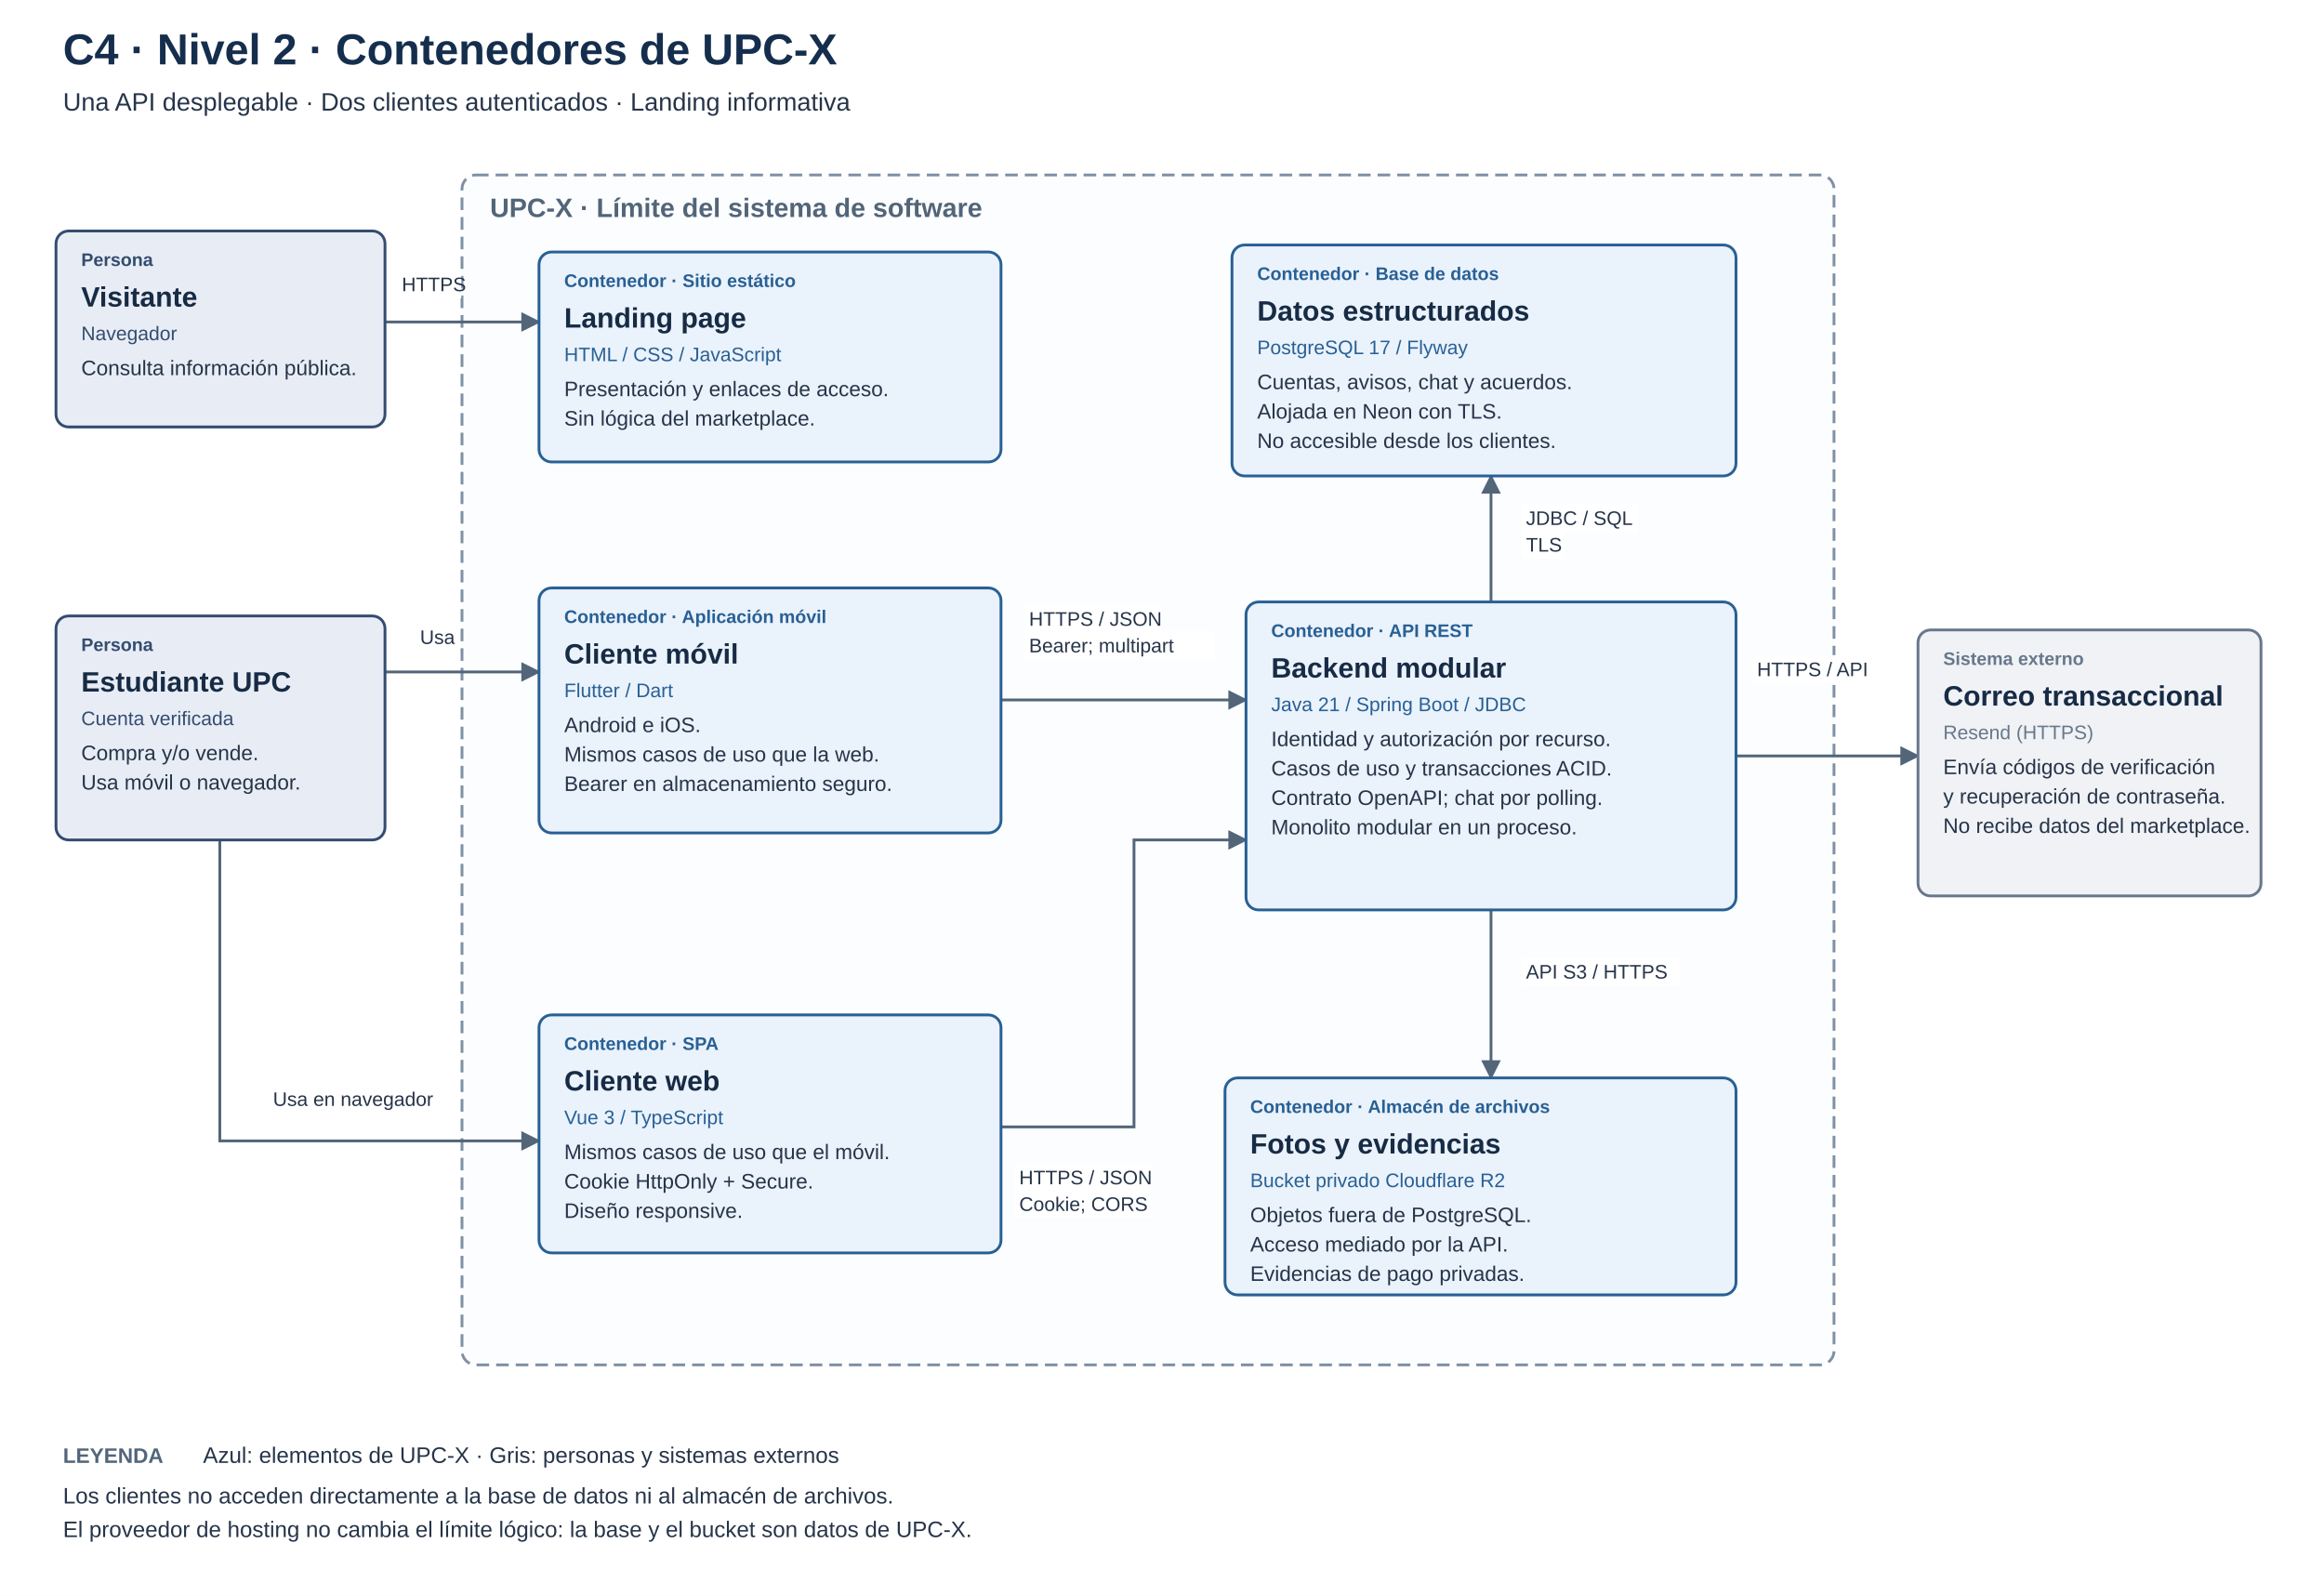
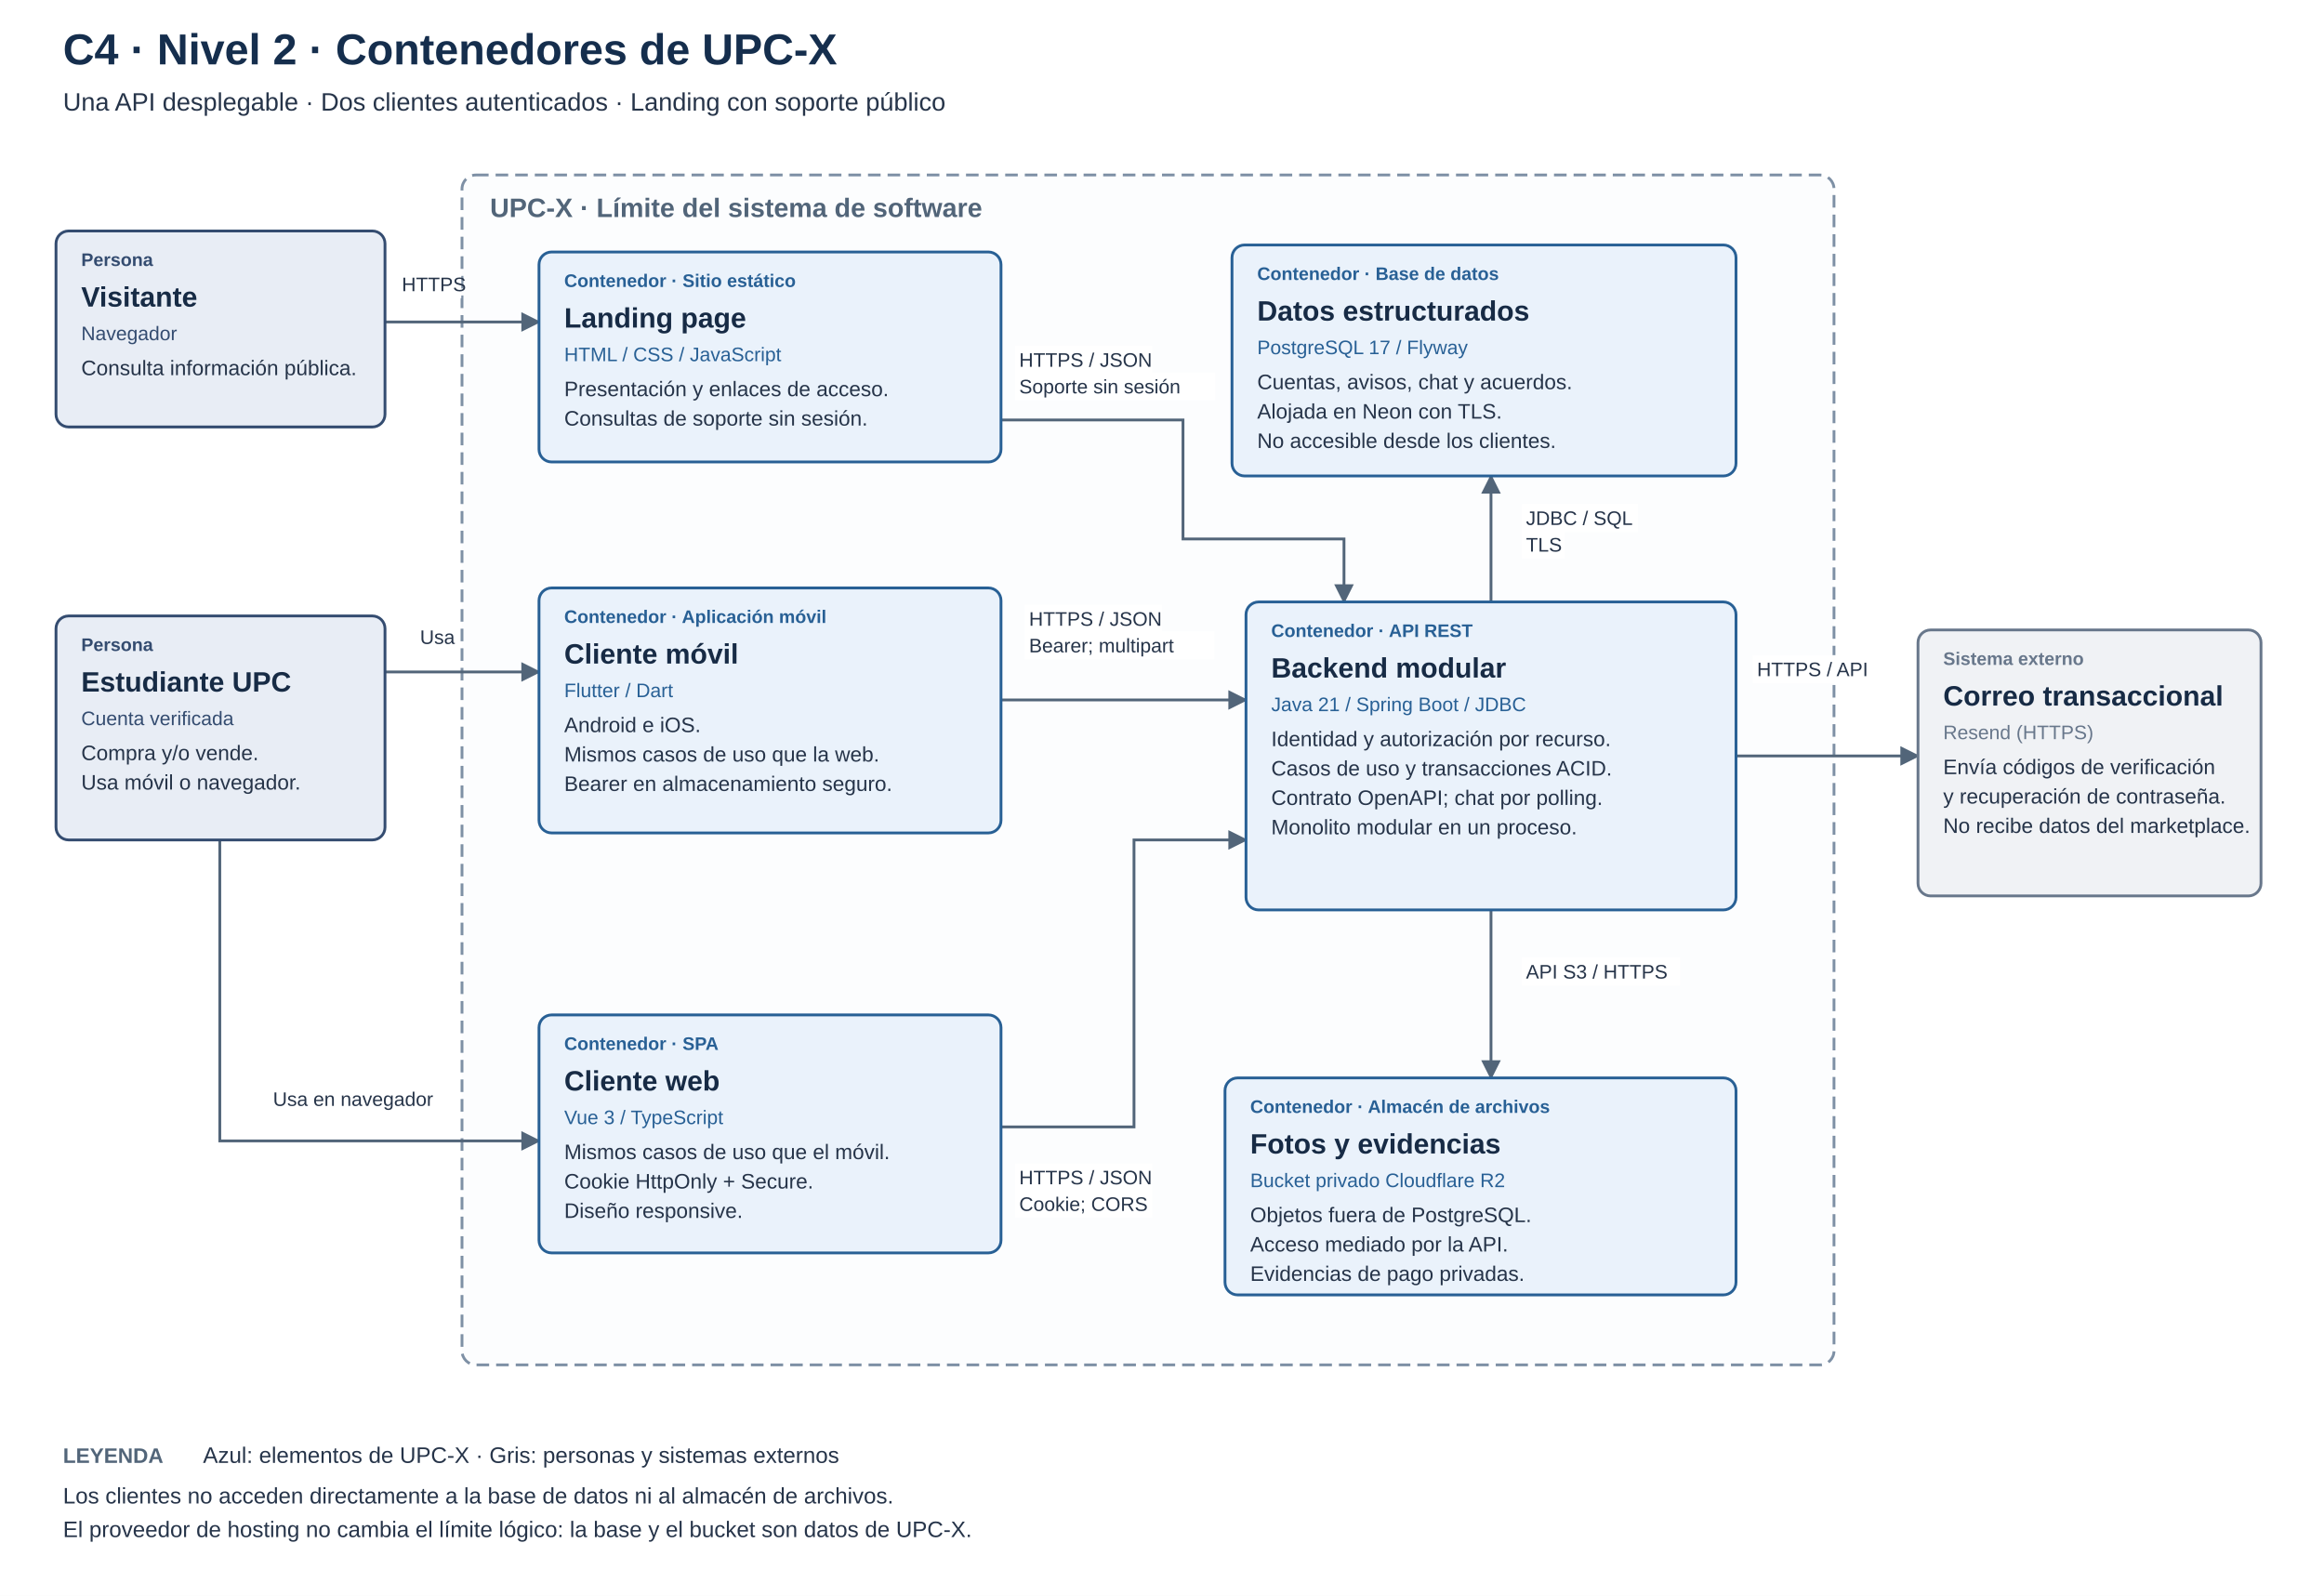
<svg xmlns="http://www.w3.org/2000/svg" width="1660" height="1140" viewBox="0 0 1660 1140" role="img">
  <defs>
    <marker id="arrow" viewBox="0 0 10 10" refX="9" refY="5" markerWidth="7" markerHeight="7" orient="auto-start-reverse">
      <path d="M0 0L10 5L0 10Z" fill="#526579" />
    </marker>
  </defs>
  <rect width="100%" height="100%" fill="white" />
  <g font-family="Arial, sans-serif">
    <text x="45" y="46" font-size="31" fill="#152E4D" font-weight="700">C4 · Nivel 2 · Contenedores de UPC-X</text>
-     <text x="45" y="79" font-size="18" fill="#263449" font-weight="400">Una API desplegable · Dos clientes autenticados · Landing informativa</text>
+     <text x="45" y="79" font-size="18" fill="#263449" font-weight="400">Una API desplegable · Dos clientes autenticados · Landing con soporte público</text>
    <rect x="330" y="125" width="980" height="850" rx="10" fill="#FCFDFE" stroke="#7E90A5" stroke-width="2" stroke-dasharray="9 5" />
    <text x="350" y="155" font-size="19" fill="#526579" font-weight="700">UPC-X · Límite del sistema de software</text>
    <polyline points="275,230 385,230" fill="none" stroke="#526579" stroke-width="2" marker-end="url(#arrow)" />
    <g>
      <rect x="284" y="193" width="45.5" height="20" fill="white" />
      <text x="287" y="208" font-size="14" fill="#263449" font-weight="400">HTTPS</text>
+     </g>
+     <polyline points="715,300 845,300 845,385 960,385 960,430" fill="none" stroke="#526579" stroke-width="2" marker-end="url(#arrow)" />
+     <g>
+       <rect x="725" y="247" width="98" height="20" fill="white" />
+       <text x="728" y="262" font-size="14" fill="#263449" font-weight="400">HTTPS / JSON</text>
+     </g>
+     <g>
+       <rect x="725" y="266" width="143" height="20" fill="white" />
+       <text x="728" y="281" font-size="14" fill="#263449" font-weight="400">Soporte sin sesión</text>
    </g>
    <polyline points="275,480 385,480" fill="none" stroke="#526579" stroke-width="2" marker-end="url(#arrow)" />
    <g>
      <rect x="297" y="445" width="30.5" height="20" fill="white" />
      <text x="300" y="460" font-size="14" fill="#263449" font-weight="400">Usa</text>
    </g>
    <polyline points="157,600 157,815 385,815" fill="none" stroke="#526579" stroke-width="2" marker-end="url(#arrow)" />
    <g>
      <rect x="192" y="775" width="128" height="20" fill="white" />
      <text x="195" y="790" font-size="14" fill="#263449" font-weight="400">Usa en navegador</text>
    </g>
    <polyline points="715,500 890,500" fill="none" stroke="#526579" stroke-width="2" marker-end="url(#arrow)" />
    <g>
      <rect x="732" y="432" width="98" height="20" fill="white" />
      <text x="735" y="447" font-size="14" fill="#263449" font-weight="400">HTTPS / JSON</text>
    </g>
    <g>
      <rect x="732" y="451" width="135.5" height="20" fill="white" />
      <text x="735" y="466" font-size="14" fill="#263449" font-weight="400">Bearer; multipart</text>
    </g>
    <polyline points="715,805 810,805 810,600 890,600" fill="none" stroke="#526579" stroke-width="2" marker-end="url(#arrow)" />
    <g>
      <rect x="725" y="831" width="98" height="20" fill="white" />
      <text x="728" y="846" font-size="14" fill="#263449" font-weight="400">HTTPS / JSON</text>
    </g>
    <g>
      <rect x="725" y="850" width="98" height="20" fill="white" />
      <text x="728" y="865" font-size="14" fill="#263449" font-weight="400">Cookie; CORS</text>
    </g>
    <polyline points="1065,430 1065,340" fill="none" stroke="#526579" stroke-width="2" marker-end="url(#arrow)" />
    <g>
      <rect x="1087" y="360" width="83" height="20" fill="white" />
      <text x="1090" y="375" font-size="14" fill="#263449" font-weight="400">JDBC / SQL</text>
    </g>
    <g>
      <rect x="1087" y="379" width="30.5" height="20" fill="white" />
      <text x="1090" y="394" font-size="14" fill="#263449" font-weight="400">TLS</text>
    </g>
    <polyline points="1065,650 1065,770" fill="none" stroke="#526579" stroke-width="2" marker-end="url(#arrow)" />
    <g>
      <rect x="1087" y="684" width="113" height="20" fill="white" />
      <text x="1090" y="699" font-size="14" fill="#263449" font-weight="400">API S3 / HTTPS</text>
    </g>
    <polyline points="1240,540 1370,540" fill="none" stroke="#526579" stroke-width="2" marker-end="url(#arrow)" />
    <g>
      <rect x="1252" y="468" width="90.5" height="20" fill="white" />
      <text x="1255" y="483" font-size="14" fill="#263449" font-weight="400">HTTPS / API</text>
    </g>
    <g id="visitor">
      <rect x="40" y="165" width="235" height="140" rx="9" fill="#E8EDF5" stroke="#344C70" stroke-width="2" />
      <text x="58" y="190" font-size="13" fill="#344C70" font-weight="700">Persona</text>
      <text x="58" y="219" font-size="20" fill="#172B45" font-weight="700">Visitante</text>
      <text x="58" y="243" font-size="14" fill="#344C70" font-weight="400">Navegador</text>
      <text x="58" y="268" font-size="15" fill="#263449" font-weight="400">Consulta información pública.</text>
    </g>
    <g id="student">
      <rect x="40" y="440" width="235" height="160" rx="9" fill="#E8EDF5" stroke="#344C70" stroke-width="2" />
      <text x="58" y="465" font-size="13" fill="#344C70" font-weight="700">Persona</text>
      <text x="58" y="494" font-size="20" fill="#172B45" font-weight="700">Estudiante UPC</text>
      <text x="58" y="518" font-size="14" fill="#344C70" font-weight="400">Cuenta verificada</text>
      <text x="58" y="543" font-size="15" fill="#263449" font-weight="400">Compra y/o vende.</text>
      <text x="58" y="564" font-size="15" fill="#263449" font-weight="400">Usa móvil o navegador.</text>
    </g>
    <g id="landing">
      <rect x="385" y="180" width="330" height="150" rx="9" fill="#EAF2FB" stroke="#286095" stroke-width="2" />
      <text x="403" y="205" font-size="13" fill="#286095" font-weight="700">Contenedor · Sitio estático</text>
      <text x="403" y="234" font-size="20" fill="#172B45" font-weight="700">Landing page</text>
      <text x="403" y="258" font-size="14" fill="#286095" font-weight="400">HTML / CSS / JavaScript</text>
      <text x="403" y="283" font-size="15" fill="#263449" font-weight="400">Presentación y enlaces de acceso.</text>
-       <text x="403" y="304" font-size="15" fill="#263449" font-weight="400">Sin lógica del marketplace.</text>
+       <text x="403" y="304" font-size="15" fill="#263449" font-weight="400">Consultas de soporte sin sesión.</text>
    </g>
    <g id="mobile">
      <rect x="385" y="420" width="330" height="175" rx="9" fill="#EAF2FB" stroke="#286095" stroke-width="2" />
      <text x="403" y="445" font-size="13" fill="#286095" font-weight="700">Contenedor · Aplicación móvil</text>
      <text x="403" y="474" font-size="20" fill="#172B45" font-weight="700">Cliente móvil</text>
      <text x="403" y="498" font-size="14" fill="#286095" font-weight="400">Flutter / Dart</text>
      <text x="403" y="523" font-size="15" fill="#263449" font-weight="400">Android e iOS.</text>
      <text x="403" y="544" font-size="15" fill="#263449" font-weight="400">Mismos casos de uso que la web.</text>
      <text x="403" y="565" font-size="15" fill="#263449" font-weight="400">Bearer en almacenamiento seguro.</text>
    </g>
    <g id="web">
      <rect x="385" y="725" width="330" height="170" rx="9" fill="#EAF2FB" stroke="#286095" stroke-width="2" />
      <text x="403" y="750" font-size="13" fill="#286095" font-weight="700">Contenedor · SPA</text>
      <text x="403" y="779" font-size="20" fill="#172B45" font-weight="700">Cliente web</text>
      <text x="403" y="803" font-size="14" fill="#286095" font-weight="400">Vue 3 / TypeScript</text>
      <text x="403" y="828" font-size="15" fill="#263449" font-weight="400">Mismos casos de uso que el móvil.</text>
      <text x="403" y="849" font-size="15" fill="#263449" font-weight="400">Cookie HttpOnly + Secure.</text>
      <text x="403" y="870" font-size="15" fill="#263449" font-weight="400">Diseño responsive.</text>
    </g>
    <g id="api">
      <rect x="890" y="430" width="350" height="220" rx="9" fill="#EAF2FB" stroke="#286095" stroke-width="2" />
      <text x="908" y="455" font-size="13" fill="#286095" font-weight="700">Contenedor · API REST</text>
      <text x="908" y="484" font-size="20" fill="#172B45" font-weight="700">Backend modular</text>
      <text x="908" y="508" font-size="14" fill="#286095" font-weight="400">Java 21 / Spring Boot / JDBC</text>
      <text x="908" y="533" font-size="15" fill="#263449" font-weight="400">Identidad y autorización por recurso.</text>
      <text x="908" y="554" font-size="15" fill="#263449" font-weight="400">Casos de uso y transacciones ACID.</text>
      <text x="908" y="575" font-size="15" fill="#263449" font-weight="400">Contrato OpenAPI; chat por polling.</text>
      <text x="908" y="596" font-size="15" fill="#263449" font-weight="400">Monolito modular en un proceso.</text>
    </g>
    <g id="db">
      <rect x="880" y="175" width="360" height="165" rx="9" fill="#EAF2FB" stroke="#286095" stroke-width="2" />
      <text x="898" y="200" font-size="13" fill="#286095" font-weight="700">Contenedor · Base de datos</text>
      <text x="898" y="229" font-size="20" fill="#172B45" font-weight="700">Datos estructurados</text>
      <text x="898" y="253" font-size="14" fill="#286095" font-weight="400">PostgreSQL 17 / Flyway</text>
      <text x="898" y="278" font-size="15" fill="#263449" font-weight="400">Cuentas, avisos, chat y acuerdos.</text>
      <text x="898" y="299" font-size="15" fill="#263449" font-weight="400">Alojada en Neon con TLS.</text>
      <text x="898" y="320" font-size="15" fill="#263449" font-weight="400">No accesible desde los clientes.</text>
    </g>
    <g id="media">
      <rect x="875" y="770" width="365" height="155" rx="9" fill="#EAF2FB" stroke="#286095" stroke-width="2" />
      <text x="893" y="795" font-size="13" fill="#286095" font-weight="700">Contenedor · Almacén de archivos</text>
      <text x="893" y="824" font-size="20" fill="#172B45" font-weight="700">Fotos y evidencias</text>
      <text x="893" y="848" font-size="14" fill="#286095" font-weight="400">Bucket privado Cloudflare R2</text>
      <text x="893" y="873" font-size="15" fill="#263449" font-weight="400">Objetos fuera de PostgreSQL.</text>
      <text x="893" y="894" font-size="15" fill="#263449" font-weight="400">Acceso mediado por la API.</text>
      <text x="893" y="915" font-size="15" fill="#263449" font-weight="400">Evidencias de pago privadas.</text>
    </g>
    <g id="mail">
      <rect x="1370" y="450" width="245" height="190" rx="9" fill="#F0F2F5" stroke="#68778B" stroke-width="2" />
      <text x="1388" y="475" font-size="13" fill="#68778B" font-weight="700">Sistema externo</text>
      <text x="1388" y="504" font-size="20" fill="#172B45" font-weight="700">Correo transaccional</text>
      <text x="1388" y="528" font-size="14" fill="#68778B" font-weight="400">Resend (HTTPS)</text>
      <text x="1388" y="553" font-size="15" fill="#263449" font-weight="400">Envía códigos de verificación</text>
      <text x="1388" y="574" font-size="15" fill="#263449" font-weight="400">y recuperación de contraseña.</text>
      <text x="1388" y="595" font-size="15" fill="#263449" font-weight="400">No recibe datos del marketplace.</text>
    </g>
    <text x="45" y="1045" font-size="15" fill="#526579" font-weight="700">LEYENDA</text>
    <text x="145" y="1045" font-size="16" fill="#263449" font-weight="400">Azul: elementos de UPC-X   ·   Gris: personas y sistemas externos</text>
    <text x="45" y="1074" font-size="16" fill="#263449" font-weight="400">Los clientes no acceden directamente a la base de datos ni al almacén de archivos.</text>
    <text x="45" y="1098" font-size="16" fill="#263449" font-weight="400">El proveedor de hosting no cambia el límite lógico: la base y el bucket son datos de UPC-X.</text>
  </g>
</svg>
